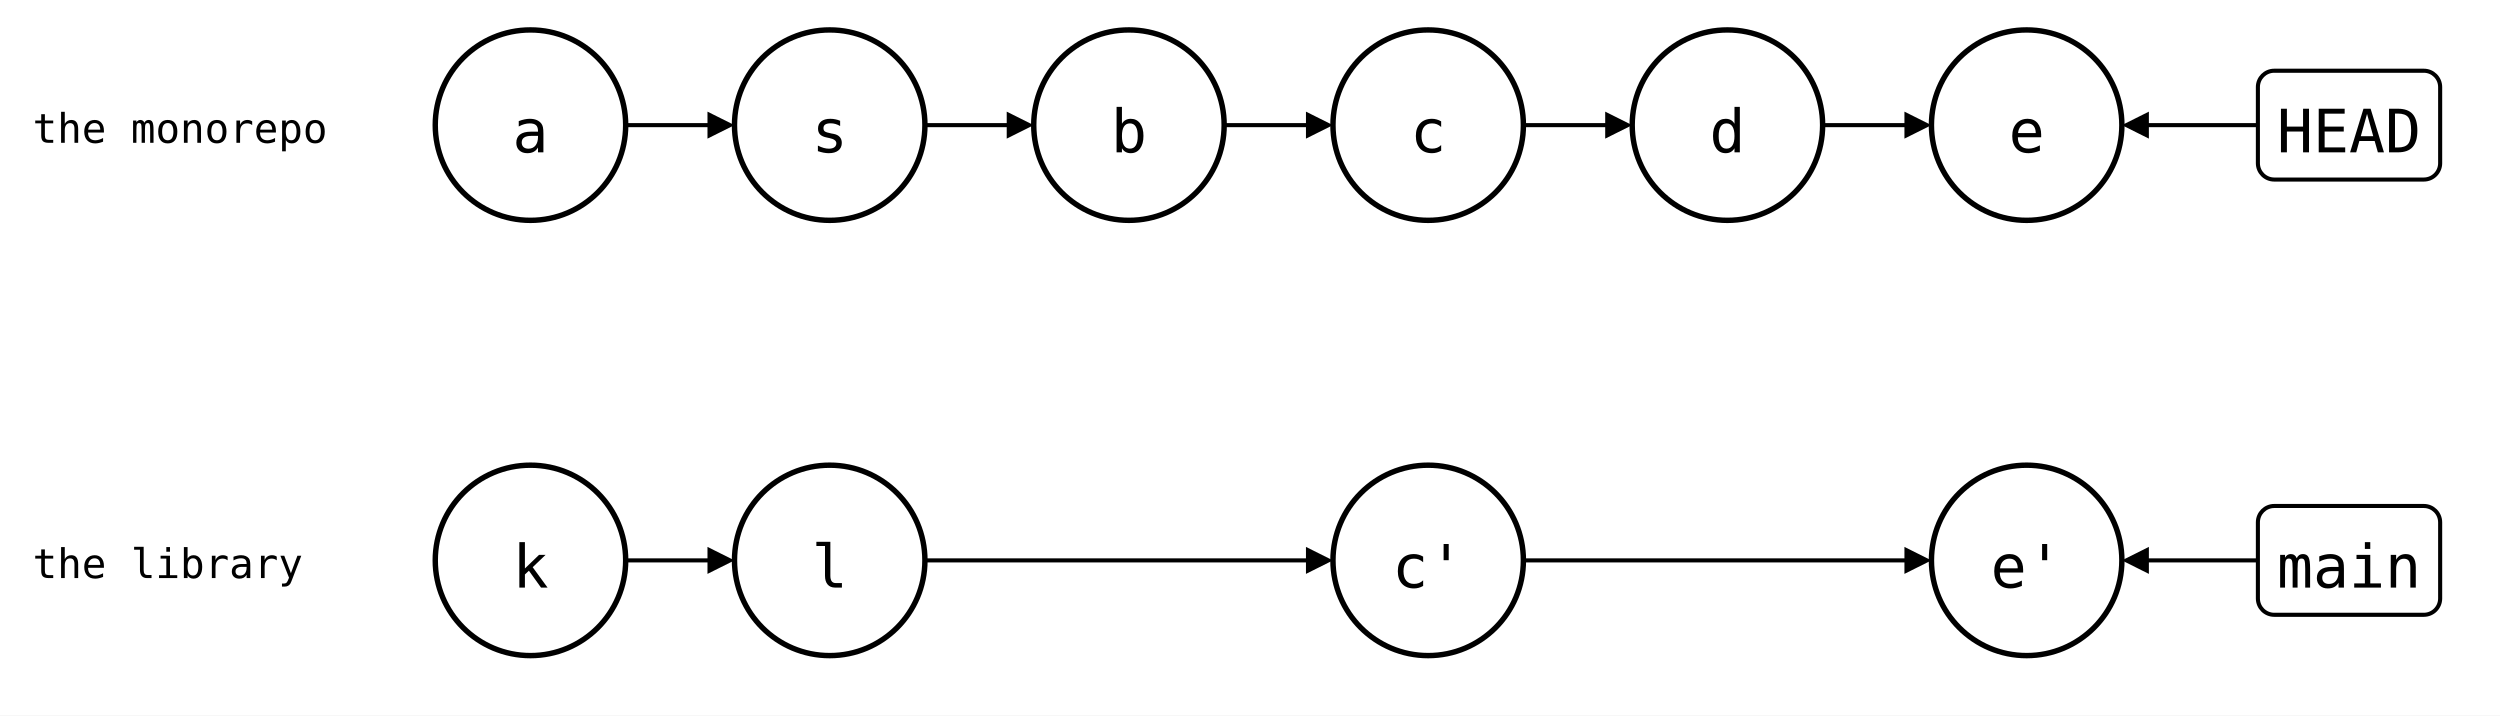
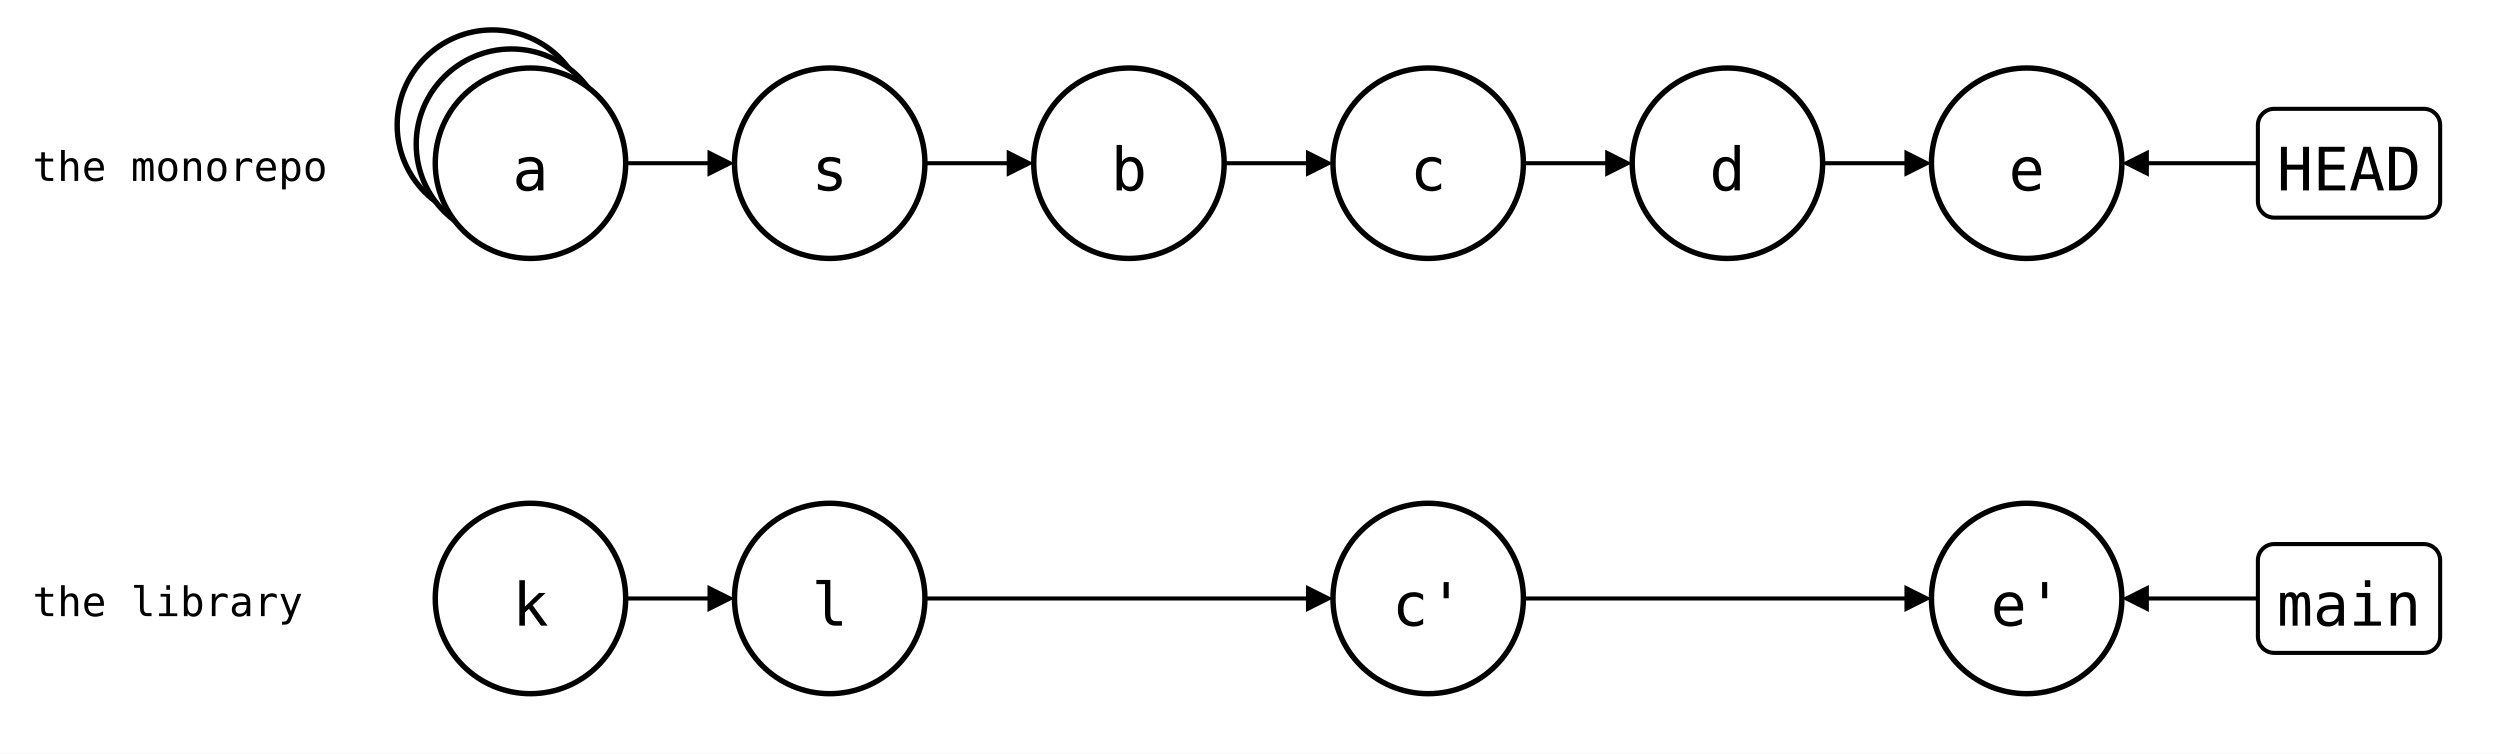
- <svg xmlns="http://www.w3.org/2000/svg" style="background: #ffffff; background-color: light-dark(#ffffff, #121212); color-scheme: light dark;" version="1.1" width="919px" height="263px" viewBox="0 0 919 263" id="ge-svg-bc1CUispBIpXqr-N1lUX" content="&lt;mxfile host=&quot;Electron&quot;&gt;&#10;  &lt;diagram name=&quot;git-subtree-splice&quot; id=&quot;git-subtree-splice&quot;&gt;&#10;    &lt;mxGraphModel grid=&quot;0&quot; gridSize=&quot;10&quot; guides=&quot;1&quot; tooltips=&quot;1&quot; connect=&quot;1&quot; arrows=&quot;1&quot; fold=&quot;0&quot; page=&quot;0&quot; pageScale=&quot;1&quot; pageWidth=&quot;850&quot; pageHeight=&quot;1100&quot; background=&quot;#ffffff&quot; math=&quot;0&quot; shadow=&quot;0&quot;&gt;&#10;      &lt;root&gt;&#10;        &lt;mxCell id=&quot;0&quot; /&gt;&#10;        &lt;mxCell id=&quot;1&quot; parent=&quot;0&quot; /&gt;&#10;        &lt;mxCell id=&quot;text0&quot; parent=&quot;1&quot; style=&quot;text;strokeColor=none;fillColor=none;align=left;verticalAlign=middle;fontSize=15;fontFamily=Roboto Mono,monospace;&quot; value=&quot;the monorepo&quot; vertex=&quot;1&quot;&gt;&#10;          &lt;mxGeometry height=&quot;30&quot; width=&quot;130&quot; y=&quot;90&quot; as=&quot;geometry&quot; /&gt;&#10;        &lt;/mxCell&gt;&#10;        &lt;mxCell id=&quot;text1&quot; parent=&quot;1&quot; style=&quot;text;strokeColor=none;fillColor=none;align=left;verticalAlign=middle;fontSize=15;fontFamily=Roboto Mono,monospace;&quot; value=&quot;the library&quot; vertex=&quot;1&quot;&gt;&#10;          &lt;mxGeometry height=&quot;30&quot; width=&quot;130&quot; y=&quot;250&quot; as=&quot;geometry&quot; /&gt;&#10;        &lt;/mxCell&gt;&#10;        &lt;mxCell id=&quot;a&quot; parent=&quot;1&quot; style=&quot;ellipse;aspect=fixed;strokeWidth=2;fontSize=22;fontFamily=Roboto Mono,monospace;&quot; value=&quot;a&quot; vertex=&quot;1&quot;&gt;&#10;          &lt;mxGeometry height=&quot;70&quot; width=&quot;70&quot; x=&quot;150&quot; y=&quot;70&quot; as=&quot;geometry&quot; /&gt;&#10;        &lt;/mxCell&gt;&#10;        &lt;mxCell id=&quot;s&quot; parent=&quot;1&quot; style=&quot;ellipse;aspect=fixed;strokeWidth=2;fontSize=22;fontFamily=Roboto Mono,monospace;&quot; value=&quot;s&quot; vertex=&quot;1&quot;&gt;&#10;          &lt;mxGeometry height=&quot;70&quot; width=&quot;70&quot; x=&quot;260&quot; y=&quot;70&quot; as=&quot;geometry&quot; /&gt;&#10;        &lt;/mxCell&gt;&#10;        &lt;mxCell id=&quot;b&quot; parent=&quot;1&quot; style=&quot;ellipse;aspect=fixed;strokeWidth=2;fontSize=22;fontFamily=Roboto Mono,monospace;&quot; value=&quot;b&quot; vertex=&quot;1&quot;&gt;&#10;          &lt;mxGeometry height=&quot;70&quot; width=&quot;70&quot; x=&quot;370&quot; y=&quot;70&quot; as=&quot;geometry&quot; /&gt;&#10;        &lt;/mxCell&gt;&#10;        &lt;mxCell id=&quot;c&quot; parent=&quot;1&quot; style=&quot;ellipse;aspect=fixed;strokeWidth=2;fontSize=22;fontFamily=Roboto Mono,monospace;&quot; value=&quot;c&quot; vertex=&quot;1&quot;&gt;&#10;          &lt;mxGeometry height=&quot;70&quot; width=&quot;70&quot; x=&quot;480&quot; y=&quot;70&quot; as=&quot;geometry&quot; /&gt;&#10;        &lt;/mxCell&gt;&#10;        &lt;mxCell id=&quot;d&quot; parent=&quot;1&quot; style=&quot;ellipse;aspect=fixed;strokeWidth=2;fontSize=22;fontFamily=Roboto Mono,monospace;&quot; value=&quot;d&quot; vertex=&quot;1&quot;&gt;&#10;          &lt;mxGeometry height=&quot;70&quot; width=&quot;70&quot; x=&quot;590&quot; y=&quot;70&quot; as=&quot;geometry&quot; /&gt;&#10;        &lt;/mxCell&gt;&#10;        &lt;mxCell id=&quot;e&quot; parent=&quot;1&quot; style=&quot;ellipse;aspect=fixed;strokeWidth=2;fontSize=22;fontFamily=Roboto Mono,monospace;&quot; value=&quot;e&quot; vertex=&quot;1&quot;&gt;&#10;          &lt;mxGeometry height=&quot;70&quot; width=&quot;70&quot; x=&quot;700&quot; y=&quot;70&quot; as=&quot;geometry&quot; /&gt;&#10;        &lt;/mxCell&gt;&#10;        &lt;mxCell id=&quot;k&quot; parent=&quot;1&quot; style=&quot;ellipse;aspect=fixed;strokeWidth=2;fontSize=22;fontFamily=Roboto Mono,monospace;&quot; value=&quot;k&quot; vertex=&quot;1&quot;&gt;&#10;          &lt;mxGeometry height=&quot;70&quot; width=&quot;70&quot; x=&quot;150&quot; y=&quot;230&quot; as=&quot;geometry&quot; /&gt;&#10;        &lt;/mxCell&gt;&#10;        &lt;mxCell id=&quot;l&quot; parent=&quot;1&quot; style=&quot;ellipse;aspect=fixed;strokeWidth=2;fontSize=22;fontFamily=Roboto Mono,monospace;&quot; value=&quot;l&quot; vertex=&quot;1&quot;&gt;&#10;          &lt;mxGeometry height=&quot;70&quot; width=&quot;70&quot; x=&quot;260&quot; y=&quot;230&quot; as=&quot;geometry&quot; /&gt;&#10;        &lt;/mxCell&gt;&#10;        &lt;mxCell id=&quot;c_&quot; parent=&quot;1&quot; style=&quot;ellipse;aspect=fixed;strokeWidth=2;fontSize=22;fontFamily=Roboto Mono,monospace;&quot; value=&quot;c&amp;#39;&quot; vertex=&quot;1&quot;&gt;&#10;          &lt;mxGeometry height=&quot;70&quot; width=&quot;70&quot; x=&quot;480&quot; y=&quot;230&quot; as=&quot;geometry&quot; /&gt;&#10;        &lt;/mxCell&gt;&#10;        &lt;mxCell id=&quot;e_&quot; parent=&quot;1&quot; style=&quot;ellipse;aspect=fixed;strokeWidth=2;fontSize=22;fontFamily=Roboto Mono,monospace;&quot; value=&quot;e&amp;#39;&quot; vertex=&quot;1&quot;&gt;&#10;          &lt;mxGeometry height=&quot;70&quot; width=&quot;70&quot; x=&quot;700&quot; y=&quot;230&quot; as=&quot;geometry&quot; /&gt;&#10;        &lt;/mxCell&gt;&#10;        &lt;mxCell id=&quot;box0&quot; parent=&quot;1&quot; style=&quot;rounded=1;strokeWidth=1.5;fontSize=22;fontFamily=Roboto Mono,monospace;&quot; value=&quot;HEAD&quot; vertex=&quot;1&quot;&gt;&#10;          &lt;mxGeometry height=&quot;40&quot; width=&quot;67&quot; x=&quot;820&quot; y=&quot;85&quot; as=&quot;geometry&quot; /&gt;&#10;        &lt;/mxCell&gt;&#10;        &lt;mxCell id=&quot;e0&quot; edge=&quot;1&quot; parent=&quot;1&quot; source=&quot;box0&quot; style=&quot;endArrow=block;endFill=1;html=1;strokeWidth=1.5;rounded=0;&quot; target=&quot;e&quot;&gt;&#10;          &lt;mxGeometry relative=&quot;1&quot; as=&quot;geometry&quot; /&gt;&#10;        &lt;/mxCell&gt;&#10;        &lt;mxCell id=&quot;box1&quot; parent=&quot;1&quot; style=&quot;rounded=1;strokeWidth=1.5;fontSize=22;fontFamily=Roboto Mono,monospace;&quot; value=&quot;main&quot; vertex=&quot;1&quot;&gt;&#10;          &lt;mxGeometry height=&quot;40&quot; width=&quot;67&quot; x=&quot;820&quot; y=&quot;245&quot; as=&quot;geometry&quot; /&gt;&#10;        &lt;/mxCell&gt;&#10;        &lt;mxCell id=&quot;e1&quot; edge=&quot;1&quot; parent=&quot;1&quot; source=&quot;box1&quot; style=&quot;endArrow=block;endFill=1;html=1;strokeWidth=1.5;rounded=0;&quot; target=&quot;e_&quot;&gt;&#10;          &lt;mxGeometry relative=&quot;1&quot; as=&quot;geometry&quot; /&gt;&#10;        &lt;/mxCell&gt;&#10;        &lt;mxCell id=&quot;e2&quot; edge=&quot;1&quot; parent=&quot;1&quot; source=&quot;a&quot; style=&quot;endArrow=block;endFill=1;html=1;strokeWidth=1.5;rounded=0;&quot; target=&quot;s&quot;&gt;&#10;          &lt;mxGeometry relative=&quot;1&quot; as=&quot;geometry&quot; /&gt;&#10;        &lt;/mxCell&gt;&#10;        &lt;mxCell id=&quot;e3&quot; edge=&quot;1&quot; parent=&quot;1&quot; source=&quot;s&quot; style=&quot;endArrow=block;endFill=1;html=1;strokeWidth=1.5;rounded=0;&quot; target=&quot;b&quot;&gt;&#10;          &lt;mxGeometry relative=&quot;1&quot; as=&quot;geometry&quot; /&gt;&#10;        &lt;/mxCell&gt;&#10;        &lt;mxCell id=&quot;e4&quot; edge=&quot;1&quot; parent=&quot;1&quot; source=&quot;b&quot; style=&quot;endArrow=block;endFill=1;html=1;strokeWidth=1.5;rounded=0;&quot; target=&quot;c&quot;&gt;&#10;          &lt;mxGeometry relative=&quot;1&quot; as=&quot;geometry&quot; /&gt;&#10;        &lt;/mxCell&gt;&#10;        &lt;mxCell id=&quot;e5&quot; edge=&quot;1&quot; parent=&quot;1&quot; source=&quot;c&quot; style=&quot;endArrow=block;endFill=1;html=1;strokeWidth=1.5;rounded=0;&quot; target=&quot;d&quot;&gt;&#10;          &lt;mxGeometry relative=&quot;1&quot; as=&quot;geometry&quot; /&gt;&#10;        &lt;/mxCell&gt;&#10;        &lt;mxCell id=&quot;e6&quot; edge=&quot;1&quot; parent=&quot;1&quot; source=&quot;d&quot; style=&quot;endArrow=block;endFill=1;html=1;strokeWidth=1.5;rounded=0;&quot; target=&quot;e&quot;&gt;&#10;          &lt;mxGeometry relative=&quot;1&quot; as=&quot;geometry&quot; /&gt;&#10;        &lt;/mxCell&gt;&#10;        &lt;mxCell id=&quot;e7&quot; edge=&quot;1&quot; parent=&quot;1&quot; source=&quot;k&quot; style=&quot;endArrow=block;endFill=1;html=1;strokeWidth=1.5;rounded=0;&quot; target=&quot;l&quot;&gt;&#10;          &lt;mxGeometry relative=&quot;1&quot; as=&quot;geometry&quot; /&gt;&#10;        &lt;/mxCell&gt;&#10;        &lt;mxCell id=&quot;e8&quot; edge=&quot;1&quot; parent=&quot;1&quot; source=&quot;l&quot; style=&quot;endArrow=block;endFill=1;html=1;strokeWidth=1.5;rounded=0;&quot; target=&quot;c_&quot;&gt;&#10;          &lt;mxGeometry relative=&quot;1&quot; as=&quot;geometry&quot; /&gt;&#10;        &lt;/mxCell&gt;&#10;        &lt;mxCell id=&quot;e9&quot; edge=&quot;1&quot; parent=&quot;1&quot; source=&quot;c_&quot; style=&quot;endArrow=block;endFill=1;html=1;strokeWidth=1.5;rounded=0;&quot; target=&quot;e_&quot;&gt;&#10;          &lt;mxGeometry relative=&quot;1&quot; as=&quot;geometry&quot; /&gt;&#10;        &lt;/mxCell&gt;&#10;      &lt;/root&gt;&#10;    &lt;/mxGraphModel&gt;&#10;  &lt;/diagram&gt;&#10;&lt;/mxfile&gt;&#10;">
-   <style type="text/css">@supports (color: light-dark(#000, #fff)) { #ge-svg-bc1CUispBIpXqr-N1lUX { --ge-adaptive-bg: light-dark(#ffffff, var(--ge-dark-color, #121212)); } }</style>
+ <svg xmlns="http://www.w3.org/2000/svg" style="background: #ffffff; background-color: light-dark(#ffffff, #121212); color-scheme: light dark;" version="1.1" width="919px" height="277px" viewBox="0 0 919 277" id="ge-svg-pBNEr6Bn9gylHmIs9ONc" content="&lt;mxfile host=&quot;Electron&quot;&gt;&#10;  &lt;diagram name=&quot;git-subtree-splice&quot; id=&quot;git-subtree-splice&quot;&gt;&#10;    &lt;mxGraphModel grid=&quot;0&quot; gridSize=&quot;10&quot; guides=&quot;1&quot; tooltips=&quot;1&quot; connect=&quot;1&quot; arrows=&quot;1&quot; fold=&quot;0&quot; page=&quot;0&quot; pageScale=&quot;1&quot; pageWidth=&quot;850&quot; pageHeight=&quot;1100&quot; background=&quot;#ffffff&quot; math=&quot;0&quot; shadow=&quot;0&quot;&gt;&#10;      &lt;root&gt;&#10;        &lt;mxCell id=&quot;0&quot; /&gt;&#10;        &lt;mxCell id=&quot;1&quot; parent=&quot;0&quot; /&gt;&#10;        &lt;mxCell id=&quot;text0&quot; parent=&quot;1&quot; style=&quot;text;strokeColor=none;fillColor=none;align=left;verticalAlign=middle;fontSize=15;fontFamily=Roboto Mono,monospace;&quot; value=&quot;the monorepo&quot; vertex=&quot;1&quot;&gt;&#10;          &lt;mxGeometry height=&quot;30&quot; width=&quot;130&quot; y=&quot;90&quot; as=&quot;geometry&quot; /&gt;&#10;        &lt;/mxCell&gt;&#10;        &lt;mxCell id=&quot;text1&quot; parent=&quot;1&quot; style=&quot;text;strokeColor=none;fillColor=none;align=left;verticalAlign=middle;fontSize=15;fontFamily=Roboto Mono,monospace;&quot; value=&quot;the library&quot; vertex=&quot;1&quot;&gt;&#10;          &lt;mxGeometry height=&quot;30&quot; width=&quot;130&quot; y=&quot;250&quot; as=&quot;geometry&quot; /&gt;&#10;        &lt;/mxCell&gt;&#10;        &lt;mxCell id=&quot;a-stack-2&quot; parent=&quot;1&quot; style=&quot;shape=ellipse;aspect=fixed;strokeWidth=2;fontSize=22;fontFamily=Roboto Mono,monospace;&quot; value=&quot;&quot; vertex=&quot;1&quot;&gt;&#10;          &lt;mxGeometry height=&quot;70&quot; width=&quot;70&quot; x=&quot;136&quot; y=&quot;56&quot; as=&quot;geometry&quot; /&gt;&#10;        &lt;/mxCell&gt;&#10;        &lt;mxCell id=&quot;a-stack-1&quot; parent=&quot;1&quot; style=&quot;shape=ellipse;aspect=fixed;strokeWidth=2;fontSize=22;fontFamily=Roboto Mono,monospace;&quot; value=&quot;&quot; vertex=&quot;1&quot;&gt;&#10;          &lt;mxGeometry height=&quot;70&quot; width=&quot;70&quot; x=&quot;143&quot; y=&quot;63&quot; as=&quot;geometry&quot; /&gt;&#10;        &lt;/mxCell&gt;&#10;        &lt;mxCell id=&quot;a&quot; parent=&quot;1&quot; style=&quot;ellipse;aspect=fixed;strokeWidth=2;fontSize=22;fontFamily=Roboto Mono,monospace;&quot; value=&quot;a&quot; vertex=&quot;1&quot;&gt;&#10;          &lt;mxGeometry height=&quot;70&quot; width=&quot;70&quot; x=&quot;150&quot; y=&quot;70&quot; as=&quot;geometry&quot; /&gt;&#10;        &lt;/mxCell&gt;&#10;        &lt;mxCell id=&quot;s&quot; parent=&quot;1&quot; style=&quot;ellipse;aspect=fixed;strokeWidth=2;fontSize=22;fontFamily=Roboto Mono,monospace;&quot; value=&quot;s&quot; vertex=&quot;1&quot;&gt;&#10;          &lt;mxGeometry height=&quot;70&quot; width=&quot;70&quot; x=&quot;260&quot; y=&quot;70&quot; as=&quot;geometry&quot; /&gt;&#10;        &lt;/mxCell&gt;&#10;        &lt;mxCell id=&quot;b&quot; parent=&quot;1&quot; style=&quot;ellipse;aspect=fixed;strokeWidth=2;fontSize=22;fontFamily=Roboto Mono,monospace;&quot; value=&quot;b&quot; vertex=&quot;1&quot;&gt;&#10;          &lt;mxGeometry height=&quot;70&quot; width=&quot;70&quot; x=&quot;370&quot; y=&quot;70&quot; as=&quot;geometry&quot; /&gt;&#10;        &lt;/mxCell&gt;&#10;        &lt;mxCell id=&quot;c&quot; parent=&quot;1&quot; style=&quot;ellipse;aspect=fixed;strokeWidth=2;fontSize=22;fontFamily=Roboto Mono,monospace;&quot; value=&quot;c&quot; vertex=&quot;1&quot;&gt;&#10;          &lt;mxGeometry height=&quot;70&quot; width=&quot;70&quot; x=&quot;480&quot; y=&quot;70&quot; as=&quot;geometry&quot; /&gt;&#10;        &lt;/mxCell&gt;&#10;        &lt;mxCell id=&quot;d&quot; parent=&quot;1&quot; style=&quot;ellipse;aspect=fixed;strokeWidth=2;fontSize=22;fontFamily=Roboto Mono,monospace;&quot; value=&quot;d&quot; vertex=&quot;1&quot;&gt;&#10;          &lt;mxGeometry height=&quot;70&quot; width=&quot;70&quot; x=&quot;590&quot; y=&quot;70&quot; as=&quot;geometry&quot; /&gt;&#10;        &lt;/mxCell&gt;&#10;        &lt;mxCell id=&quot;e&quot; parent=&quot;1&quot; style=&quot;ellipse;aspect=fixed;strokeWidth=2;fontSize=22;fontFamily=Roboto Mono,monospace;&quot; value=&quot;e&quot; vertex=&quot;1&quot;&gt;&#10;          &lt;mxGeometry height=&quot;70&quot; width=&quot;70&quot; x=&quot;700&quot; y=&quot;70&quot; as=&quot;geometry&quot; /&gt;&#10;        &lt;/mxCell&gt;&#10;        &lt;mxCell id=&quot;k&quot; parent=&quot;1&quot; style=&quot;ellipse;aspect=fixed;strokeWidth=2;fontSize=22;fontFamily=Roboto Mono,monospace;&quot; value=&quot;k&quot; vertex=&quot;1&quot;&gt;&#10;          &lt;mxGeometry height=&quot;70&quot; width=&quot;70&quot; x=&quot;150&quot; y=&quot;230&quot; as=&quot;geometry&quot; /&gt;&#10;        &lt;/mxCell&gt;&#10;        &lt;mxCell id=&quot;l&quot; parent=&quot;1&quot; style=&quot;ellipse;aspect=fixed;strokeWidth=2;fontSize=22;fontFamily=Roboto Mono,monospace;&quot; value=&quot;l&quot; vertex=&quot;1&quot;&gt;&#10;          &lt;mxGeometry height=&quot;70&quot; width=&quot;70&quot; x=&quot;260&quot; y=&quot;230&quot; as=&quot;geometry&quot; /&gt;&#10;        &lt;/mxCell&gt;&#10;        &lt;mxCell id=&quot;c_&quot; parent=&quot;1&quot; style=&quot;ellipse;aspect=fixed;strokeWidth=2;fontSize=22;fontFamily=Roboto Mono,monospace;&quot; value=&quot;c&amp;#39;&quot; vertex=&quot;1&quot;&gt;&#10;          &lt;mxGeometry height=&quot;70&quot; width=&quot;70&quot; x=&quot;480&quot; y=&quot;230&quot; as=&quot;geometry&quot; /&gt;&#10;        &lt;/mxCell&gt;&#10;        &lt;mxCell id=&quot;e_&quot; parent=&quot;1&quot; style=&quot;ellipse;aspect=fixed;strokeWidth=2;fontSize=22;fontFamily=Roboto Mono,monospace;&quot; value=&quot;e&amp;#39;&quot; vertex=&quot;1&quot;&gt;&#10;          &lt;mxGeometry height=&quot;70&quot; width=&quot;70&quot; x=&quot;700&quot; y=&quot;230&quot; as=&quot;geometry&quot; /&gt;&#10;        &lt;/mxCell&gt;&#10;        &lt;mxCell id=&quot;box0&quot; parent=&quot;1&quot; style=&quot;rounded=1;strokeWidth=1.5;fontSize=22;fontFamily=Roboto Mono,monospace;&quot; value=&quot;HEAD&quot; vertex=&quot;1&quot;&gt;&#10;          &lt;mxGeometry height=&quot;40&quot; width=&quot;67&quot; x=&quot;820&quot; y=&quot;85&quot; as=&quot;geometry&quot; /&gt;&#10;        &lt;/mxCell&gt;&#10;        &lt;mxCell id=&quot;e0&quot; edge=&quot;1&quot; parent=&quot;1&quot; source=&quot;box0&quot; style=&quot;endArrow=block;endFill=1;html=1;strokeWidth=1.5;rounded=0;&quot; target=&quot;e&quot;&gt;&#10;          &lt;mxGeometry relative=&quot;1&quot; as=&quot;geometry&quot; /&gt;&#10;        &lt;/mxCell&gt;&#10;        &lt;mxCell id=&quot;box1&quot; parent=&quot;1&quot; style=&quot;rounded=1;strokeWidth=1.5;fontSize=22;fontFamily=Roboto Mono,monospace;&quot; value=&quot;main&quot; vertex=&quot;1&quot;&gt;&#10;          &lt;mxGeometry height=&quot;40&quot; width=&quot;67&quot; x=&quot;820&quot; y=&quot;245&quot; as=&quot;geometry&quot; /&gt;&#10;        &lt;/mxCell&gt;&#10;        &lt;mxCell id=&quot;e1&quot; edge=&quot;1&quot; parent=&quot;1&quot; source=&quot;box1&quot; style=&quot;endArrow=block;endFill=1;html=1;strokeWidth=1.5;rounded=0;&quot; target=&quot;e_&quot;&gt;&#10;          &lt;mxGeometry relative=&quot;1&quot; as=&quot;geometry&quot; /&gt;&#10;        &lt;/mxCell&gt;&#10;        &lt;mxCell id=&quot;e2&quot; edge=&quot;1&quot; parent=&quot;1&quot; source=&quot;a&quot; style=&quot;endArrow=block;endFill=1;html=1;strokeWidth=1.5;rounded=0;&quot; target=&quot;s&quot;&gt;&#10;          &lt;mxGeometry relative=&quot;1&quot; as=&quot;geometry&quot; /&gt;&#10;        &lt;/mxCell&gt;&#10;        &lt;mxCell id=&quot;e3&quot; edge=&quot;1&quot; parent=&quot;1&quot; source=&quot;s&quot; style=&quot;endArrow=block;endFill=1;html=1;strokeWidth=1.5;rounded=0;&quot; target=&quot;b&quot;&gt;&#10;          &lt;mxGeometry relative=&quot;1&quot; as=&quot;geometry&quot; /&gt;&#10;        &lt;/mxCell&gt;&#10;        &lt;mxCell id=&quot;e4&quot; edge=&quot;1&quot; parent=&quot;1&quot; source=&quot;b&quot; style=&quot;endArrow=block;endFill=1;html=1;strokeWidth=1.5;rounded=0;&quot; target=&quot;c&quot;&gt;&#10;          &lt;mxGeometry relative=&quot;1&quot; as=&quot;geometry&quot; /&gt;&#10;        &lt;/mxCell&gt;&#10;        &lt;mxCell id=&quot;e5&quot; edge=&quot;1&quot; parent=&quot;1&quot; source=&quot;c&quot; style=&quot;endArrow=block;endFill=1;html=1;strokeWidth=1.5;rounded=0;&quot; target=&quot;d&quot;&gt;&#10;          &lt;mxGeometry relative=&quot;1&quot; as=&quot;geometry&quot; /&gt;&#10;        &lt;/mxCell&gt;&#10;        &lt;mxCell id=&quot;e6&quot; edge=&quot;1&quot; parent=&quot;1&quot; source=&quot;d&quot; style=&quot;endArrow=block;endFill=1;html=1;strokeWidth=1.5;rounded=0;&quot; target=&quot;e&quot;&gt;&#10;          &lt;mxGeometry relative=&quot;1&quot; as=&quot;geometry&quot; /&gt;&#10;        &lt;/mxCell&gt;&#10;        &lt;mxCell id=&quot;e7&quot; edge=&quot;1&quot; parent=&quot;1&quot; source=&quot;k&quot; style=&quot;endArrow=block;endFill=1;html=1;strokeWidth=1.5;rounded=0;&quot; target=&quot;l&quot;&gt;&#10;          &lt;mxGeometry relative=&quot;1&quot; as=&quot;geometry&quot; /&gt;&#10;        &lt;/mxCell&gt;&#10;        &lt;mxCell id=&quot;e8&quot; edge=&quot;1&quot; parent=&quot;1&quot; source=&quot;l&quot; style=&quot;endArrow=block;endFill=1;html=1;strokeWidth=1.5;rounded=0;&quot; target=&quot;c_&quot;&gt;&#10;          &lt;mxGeometry relative=&quot;1&quot; as=&quot;geometry&quot; /&gt;&#10;        &lt;/mxCell&gt;&#10;        &lt;mxCell id=&quot;e9&quot; edge=&quot;1&quot; parent=&quot;1&quot; source=&quot;c_&quot; style=&quot;endArrow=block;endFill=1;html=1;strokeWidth=1.5;rounded=0;&quot; target=&quot;e_&quot;&gt;&#10;          &lt;mxGeometry relative=&quot;1&quot; as=&quot;geometry&quot; /&gt;&#10;        &lt;/mxCell&gt;&#10;      &lt;/root&gt;&#10;    &lt;/mxGraphModel&gt;&#10;  &lt;/diagram&gt;&#10;&lt;/mxfile&gt;&#10;">
+   <style type="text/css">@supports (color: light-dark(#000, #fff)) { #ge-svg-pBNEr6Bn9gylHmIs9ONc { --ge-adaptive-bg: light-dark(#ffffff, var(--ge-dark-color, #121212)); } }</style>
  <defs />
  <rect fill="#ffffff" width="100%" height="100%" x="0" y="0" style="fill: light-dark(rgb(255, 255, 255), rgb(18, 18, 18));" />
  <g>
    <g data-cell-id="0">
      <g data-cell-id="1">
        <g data-cell-id="text0">
          <g>
-             <rect x="10" y="31" width="130" height="30" fill="none" stroke="none" pointer-events="all" />
+             <rect x="10" y="45" width="130" height="30" fill="none" stroke="none" pointer-events="all" />
          </g>
          <g>
            <g fill="#000000" font-family="'Roboto Mono', monospace" text-anchor="start" font-size="15px" style="fill: light-dark(rgb(0, 0, 0), rgb(255, 255, 255));">
-               <text x="12" y="52.5">the monorepo</text>
+               <text x="12" y="66.5">the monorepo</text>
            </g>
          </g>
        </g>
        <g data-cell-id="text1">
          <g>
-             <rect x="10" y="191" width="130" height="30" fill="none" stroke="none" pointer-events="all" />
+             <rect x="10" y="205" width="130" height="30" fill="none" stroke="none" pointer-events="all" />
          </g>
          <g>
            <g fill="#000000" font-family="'Roboto Mono', monospace" text-anchor="start" font-size="15px" style="fill: light-dark(rgb(0, 0, 0), rgb(255, 255, 255));">
-               <text x="12" y="212.5">the library</text>
-             </g>
+               <text x="12" y="226.5">the library</text>
+             </g>
+           </g>
+         </g>
+         <g data-cell-id="a-stack-2">
+           <g>
+             <ellipse cx="181" cy="46" rx="35" ry="35" fill="#ffffff" stroke="#000000" stroke-width="2" pointer-events="all" style="fill: var(--ge-adaptive-bg, #ffffff); stroke: light-dark(rgb(0, 0, 0), rgb(255, 255, 255));" />
+           </g>
+         </g>
+         <g data-cell-id="a-stack-1">
+           <g>
+             <ellipse cx="188" cy="53" rx="35" ry="35" fill="#ffffff" stroke="#000000" stroke-width="2" pointer-events="all" style="fill: var(--ge-adaptive-bg, #ffffff); stroke: light-dark(rgb(0, 0, 0), rgb(255, 255, 255));" />
          </g>
        </g>
        <g data-cell-id="a">
          <g>
-             <ellipse cx="195" cy="46" rx="35" ry="35" fill="#ffffff" stroke="#000000" stroke-width="2" pointer-events="all" style="fill: var(--ge-adaptive-bg, #ffffff); stroke: light-dark(rgb(0, 0, 0), rgb(255, 255, 255));" />
-           </g>
-           <g>
-             <g fill="#000000" font-family="'Roboto Mono', monospace" text-anchor="middle" font-size="22px" style="fill: light-dark(rgb(0, 0, 0), rgb(255, 255, 255));">
-               <text x="195" y="56">a</text>
+             <ellipse cx="195" cy="60" rx="35" ry="35" fill="#ffffff" stroke="#000000" stroke-width="2" pointer-events="all" style="fill: var(--ge-adaptive-bg, #ffffff); stroke: light-dark(rgb(0, 0, 0), rgb(255, 255, 255));" />
+           </g>
+           <g>
+             <g fill="#000000" font-family="'Roboto Mono', monospace" text-anchor="middle" font-size="22px" style="fill: light-dark(rgb(0, 0, 0), rgb(255, 255, 255));">
+               <text x="195" y="70">a</text>
            </g>
          </g>
        </g>
        <g data-cell-id="s">
          <g>
-             <ellipse cx="305" cy="46" rx="35" ry="35" fill="#ffffff" stroke="#000000" stroke-width="2" pointer-events="all" style="fill: var(--ge-adaptive-bg, #ffffff); stroke: light-dark(rgb(0, 0, 0), rgb(255, 255, 255));" />
-           </g>
-           <g>
-             <g fill="#000000" font-family="'Roboto Mono', monospace" text-anchor="middle" font-size="22px" style="fill: light-dark(rgb(0, 0, 0), rgb(255, 255, 255));">
-               <text x="305" y="56">s</text>
+             <ellipse cx="305" cy="60" rx="35" ry="35" fill="#ffffff" stroke="#000000" stroke-width="2" pointer-events="all" style="fill: var(--ge-adaptive-bg, #ffffff); stroke: light-dark(rgb(0, 0, 0), rgb(255, 255, 255));" />
+           </g>
+           <g>
+             <g fill="#000000" font-family="'Roboto Mono', monospace" text-anchor="middle" font-size="22px" style="fill: light-dark(rgb(0, 0, 0), rgb(255, 255, 255));">
+               <text x="305" y="70">s</text>
            </g>
          </g>
        </g>
        <g data-cell-id="b">
          <g>
-             <ellipse cx="415" cy="46" rx="35" ry="35" fill="#ffffff" stroke="#000000" stroke-width="2" pointer-events="all" style="fill: var(--ge-adaptive-bg, #ffffff); stroke: light-dark(rgb(0, 0, 0), rgb(255, 255, 255));" />
-           </g>
-           <g>
-             <g fill="#000000" font-family="'Roboto Mono', monospace" text-anchor="middle" font-size="22px" style="fill: light-dark(rgb(0, 0, 0), rgb(255, 255, 255));">
-               <text x="415" y="56">b</text>
+             <ellipse cx="415" cy="60" rx="35" ry="35" fill="#ffffff" stroke="#000000" stroke-width="2" pointer-events="all" style="fill: var(--ge-adaptive-bg, #ffffff); stroke: light-dark(rgb(0, 0, 0), rgb(255, 255, 255));" />
+           </g>
+           <g>
+             <g fill="#000000" font-family="'Roboto Mono', monospace" text-anchor="middle" font-size="22px" style="fill: light-dark(rgb(0, 0, 0), rgb(255, 255, 255));">
+               <text x="415" y="70">b</text>
            </g>
          </g>
        </g>
        <g data-cell-id="c">
          <g>
-             <ellipse cx="525" cy="46" rx="35" ry="35" fill="#ffffff" stroke="#000000" stroke-width="2" pointer-events="all" style="fill: var(--ge-adaptive-bg, #ffffff); stroke: light-dark(rgb(0, 0, 0), rgb(255, 255, 255));" />
-           </g>
-           <g>
-             <g fill="#000000" font-family="'Roboto Mono', monospace" text-anchor="middle" font-size="22px" style="fill: light-dark(rgb(0, 0, 0), rgb(255, 255, 255));">
-               <text x="525" y="56">c</text>
+             <ellipse cx="525" cy="60" rx="35" ry="35" fill="#ffffff" stroke="#000000" stroke-width="2" pointer-events="all" style="fill: var(--ge-adaptive-bg, #ffffff); stroke: light-dark(rgb(0, 0, 0), rgb(255, 255, 255));" />
+           </g>
+           <g>
+             <g fill="#000000" font-family="'Roboto Mono', monospace" text-anchor="middle" font-size="22px" style="fill: light-dark(rgb(0, 0, 0), rgb(255, 255, 255));">
+               <text x="525" y="70">c</text>
            </g>
          </g>
        </g>
        <g data-cell-id="d">
          <g>
-             <ellipse cx="635" cy="46" rx="35" ry="35" fill="#ffffff" stroke="#000000" stroke-width="2" pointer-events="all" style="fill: var(--ge-adaptive-bg, #ffffff); stroke: light-dark(rgb(0, 0, 0), rgb(255, 255, 255));" />
-           </g>
-           <g>
-             <g fill="#000000" font-family="'Roboto Mono', monospace" text-anchor="middle" font-size="22px" style="fill: light-dark(rgb(0, 0, 0), rgb(255, 255, 255));">
-               <text x="635" y="56">d</text>
+             <ellipse cx="635" cy="60" rx="35" ry="35" fill="#ffffff" stroke="#000000" stroke-width="2" pointer-events="all" style="fill: var(--ge-adaptive-bg, #ffffff); stroke: light-dark(rgb(0, 0, 0), rgb(255, 255, 255));" />
+           </g>
+           <g>
+             <g fill="#000000" font-family="'Roboto Mono', monospace" text-anchor="middle" font-size="22px" style="fill: light-dark(rgb(0, 0, 0), rgb(255, 255, 255));">
+               <text x="635" y="70">d</text>
            </g>
          </g>
        </g>
        <g data-cell-id="e">
          <g>
-             <ellipse cx="745" cy="46" rx="35" ry="35" fill="#ffffff" stroke="#000000" stroke-width="2" pointer-events="all" style="fill: var(--ge-adaptive-bg, #ffffff); stroke: light-dark(rgb(0, 0, 0), rgb(255, 255, 255));" />
-           </g>
-           <g>
-             <g fill="#000000" font-family="'Roboto Mono', monospace" text-anchor="middle" font-size="22px" style="fill: light-dark(rgb(0, 0, 0), rgb(255, 255, 255));">
-               <text x="745" y="56">e</text>
+             <ellipse cx="745" cy="60" rx="35" ry="35" fill="#ffffff" stroke="#000000" stroke-width="2" pointer-events="all" style="fill: var(--ge-adaptive-bg, #ffffff); stroke: light-dark(rgb(0, 0, 0), rgb(255, 255, 255));" />
+           </g>
+           <g>
+             <g fill="#000000" font-family="'Roboto Mono', monospace" text-anchor="middle" font-size="22px" style="fill: light-dark(rgb(0, 0, 0), rgb(255, 255, 255));">
+               <text x="745" y="70">e</text>
            </g>
          </g>
        </g>
        <g data-cell-id="k">
          <g>
-             <ellipse cx="195" cy="206" rx="35" ry="35" fill="#ffffff" stroke="#000000" stroke-width="2" pointer-events="all" style="fill: var(--ge-adaptive-bg, #ffffff); stroke: light-dark(rgb(0, 0, 0), rgb(255, 255, 255));" />
-           </g>
-           <g>
-             <g fill="#000000" font-family="'Roboto Mono', monospace" text-anchor="middle" font-size="22px" style="fill: light-dark(rgb(0, 0, 0), rgb(255, 255, 255));">
-               <text x="195" y="216">k</text>
+             <ellipse cx="195" cy="220" rx="35" ry="35" fill="#ffffff" stroke="#000000" stroke-width="2" pointer-events="all" style="fill: var(--ge-adaptive-bg, #ffffff); stroke: light-dark(rgb(0, 0, 0), rgb(255, 255, 255));" />
+           </g>
+           <g>
+             <g fill="#000000" font-family="'Roboto Mono', monospace" text-anchor="middle" font-size="22px" style="fill: light-dark(rgb(0, 0, 0), rgb(255, 255, 255));">
+               <text x="195" y="230">k</text>
            </g>
          </g>
        </g>
        <g data-cell-id="l">
          <g>
-             <ellipse cx="305" cy="206" rx="35" ry="35" fill="#ffffff" stroke="#000000" stroke-width="2" pointer-events="all" style="fill: var(--ge-adaptive-bg, #ffffff); stroke: light-dark(rgb(0, 0, 0), rgb(255, 255, 255));" />
-           </g>
-           <g>
-             <g fill="#000000" font-family="'Roboto Mono', monospace" text-anchor="middle" font-size="22px" style="fill: light-dark(rgb(0, 0, 0), rgb(255, 255, 255));">
-               <text x="305" y="216">l</text>
+             <ellipse cx="305" cy="220" rx="35" ry="35" fill="#ffffff" stroke="#000000" stroke-width="2" pointer-events="all" style="fill: var(--ge-adaptive-bg, #ffffff); stroke: light-dark(rgb(0, 0, 0), rgb(255, 255, 255));" />
+           </g>
+           <g>
+             <g fill="#000000" font-family="'Roboto Mono', monospace" text-anchor="middle" font-size="22px" style="fill: light-dark(rgb(0, 0, 0), rgb(255, 255, 255));">
+               <text x="305" y="230">l</text>
            </g>
          </g>
        </g>
        <g data-cell-id="c_">
          <g>
-             <ellipse cx="525" cy="206" rx="35" ry="35" fill="#ffffff" stroke="#000000" stroke-width="2" pointer-events="all" style="fill: var(--ge-adaptive-bg, #ffffff); stroke: light-dark(rgb(0, 0, 0), rgb(255, 255, 255));" />
-           </g>
-           <g>
-             <g fill="#000000" font-family="'Roboto Mono', monospace" text-anchor="middle" font-size="22px" style="fill: light-dark(rgb(0, 0, 0), rgb(255, 255, 255));">
-               <text x="525" y="216">c'</text>
+             <ellipse cx="525" cy="220" rx="35" ry="35" fill="#ffffff" stroke="#000000" stroke-width="2" pointer-events="all" style="fill: var(--ge-adaptive-bg, #ffffff); stroke: light-dark(rgb(0, 0, 0), rgb(255, 255, 255));" />
+           </g>
+           <g>
+             <g fill="#000000" font-family="'Roboto Mono', monospace" text-anchor="middle" font-size="22px" style="fill: light-dark(rgb(0, 0, 0), rgb(255, 255, 255));">
+               <text x="525" y="230">c'</text>
            </g>
          </g>
        </g>
        <g data-cell-id="e_">
          <g>
-             <ellipse cx="745" cy="206" rx="35" ry="35" fill="#ffffff" stroke="#000000" stroke-width="2" pointer-events="all" style="fill: var(--ge-adaptive-bg, #ffffff); stroke: light-dark(rgb(0, 0, 0), rgb(255, 255, 255));" />
-           </g>
-           <g>
-             <g fill="#000000" font-family="'Roboto Mono', monospace" text-anchor="middle" font-size="22px" style="fill: light-dark(rgb(0, 0, 0), rgb(255, 255, 255));">
-               <text x="745" y="216">e'</text>
+             <ellipse cx="745" cy="220" rx="35" ry="35" fill="#ffffff" stroke="#000000" stroke-width="2" pointer-events="all" style="fill: var(--ge-adaptive-bg, #ffffff); stroke: light-dark(rgb(0, 0, 0), rgb(255, 255, 255));" />
+           </g>
+           <g>
+             <g fill="#000000" font-family="'Roboto Mono', monospace" text-anchor="middle" font-size="22px" style="fill: light-dark(rgb(0, 0, 0), rgb(255, 255, 255));">
+               <text x="745" y="230">e'</text>
            </g>
          </g>
        </g>
        <g data-cell-id="box0">
          <g>
-             <rect x="830" y="26" width="67" height="40" rx="6" ry="6" fill="#ffffff" stroke="#000000" stroke-width="1.5" pointer-events="all" style="fill: var(--ge-adaptive-bg, #ffffff); stroke: light-dark(rgb(0, 0, 0), rgb(255, 255, 255));" />
-           </g>
-           <g>
-             <g fill="#000000" font-family="'Roboto Mono', monospace" text-anchor="middle" font-size="22px" style="fill: light-dark(rgb(0, 0, 0), rgb(255, 255, 255));">
-               <text x="863.5" y="56">HEAD</text>
+             <rect x="830" y="40" width="67" height="40" rx="6" ry="6" fill="#ffffff" stroke="#000000" stroke-width="1.5" pointer-events="all" style="fill: var(--ge-adaptive-bg, #ffffff); stroke: light-dark(rgb(0, 0, 0), rgb(255, 255, 255));" />
+           </g>
+           <g>
+             <g fill="#000000" font-family="'Roboto Mono', monospace" text-anchor="middle" font-size="22px" style="fill: light-dark(rgb(0, 0, 0), rgb(255, 255, 255));">
+               <text x="863.5" y="70">HEAD</text>
            </g>
          </g>
        </g>
        <g data-cell-id="e0">
          <g>
-             <path d="M 830 46 L 789.18 46" fill="none" stroke="#000000" stroke-width="1.5" stroke-miterlimit="10" pointer-events="stroke" style="stroke: light-dark(rgb(0, 0, 0), rgb(255, 255, 255));" />
-             <path d="M 781.68 46 L 789.18 42.25 L 789.18 49.75 Z" fill="#000000" stroke="#000000" stroke-width="1.5" stroke-miterlimit="10" pointer-events="all" style="fill: light-dark(rgb(0, 0, 0), rgb(255, 255, 255)); stroke: light-dark(rgb(0, 0, 0), rgb(255, 255, 255));" />
+             <path d="M 830 60 L 789.18 60" fill="none" stroke="#000000" stroke-width="1.5" stroke-miterlimit="10" pointer-events="stroke" style="stroke: light-dark(rgb(0, 0, 0), rgb(255, 255, 255));" />
+             <path d="M 781.68 60 L 789.18 56.25 L 789.18 63.75 Z" fill="#000000" stroke="#000000" stroke-width="1.5" stroke-miterlimit="10" pointer-events="all" style="fill: light-dark(rgb(0, 0, 0), rgb(255, 255, 255)); stroke: light-dark(rgb(0, 0, 0), rgb(255, 255, 255));" />
          </g>
        </g>
        <g data-cell-id="box1">
          <g>
-             <rect x="830" y="186" width="67" height="40" rx="6" ry="6" fill="#ffffff" stroke="#000000" stroke-width="1.5" pointer-events="all" style="fill: var(--ge-adaptive-bg, #ffffff); stroke: light-dark(rgb(0, 0, 0), rgb(255, 255, 255));" />
-           </g>
-           <g>
-             <g fill="#000000" font-family="'Roboto Mono', monospace" text-anchor="middle" font-size="22px" style="fill: light-dark(rgb(0, 0, 0), rgb(255, 255, 255));">
-               <text x="863.5" y="216">main</text>
+             <rect x="830" y="200" width="67" height="40" rx="6" ry="6" fill="#ffffff" stroke="#000000" stroke-width="1.5" pointer-events="all" style="fill: var(--ge-adaptive-bg, #ffffff); stroke: light-dark(rgb(0, 0, 0), rgb(255, 255, 255));" />
+           </g>
+           <g>
+             <g fill="#000000" font-family="'Roboto Mono', monospace" text-anchor="middle" font-size="22px" style="fill: light-dark(rgb(0, 0, 0), rgb(255, 255, 255));">
+               <text x="863.5" y="230">main</text>
            </g>
          </g>
        </g>
        <g data-cell-id="e1">
          <g>
-             <path d="M 830 206 L 789.18 206" fill="none" stroke="#000000" stroke-width="1.5" stroke-miterlimit="10" pointer-events="stroke" style="stroke: light-dark(rgb(0, 0, 0), rgb(255, 255, 255));" />
-             <path d="M 781.68 206 L 789.18 202.25 L 789.18 209.75 Z" fill="#000000" stroke="#000000" stroke-width="1.5" stroke-miterlimit="10" pointer-events="all" style="fill: light-dark(rgb(0, 0, 0), rgb(255, 255, 255)); stroke: light-dark(rgb(0, 0, 0), rgb(255, 255, 255));" />
+             <path d="M 830 220 L 789.18 220" fill="none" stroke="#000000" stroke-width="1.5" stroke-miterlimit="10" pointer-events="stroke" style="stroke: light-dark(rgb(0, 0, 0), rgb(255, 255, 255));" />
+             <path d="M 781.68 220 L 789.18 216.25 L 789.18 223.75 Z" fill="#000000" stroke="#000000" stroke-width="1.5" stroke-miterlimit="10" pointer-events="all" style="fill: light-dark(rgb(0, 0, 0), rgb(255, 255, 255)); stroke: light-dark(rgb(0, 0, 0), rgb(255, 255, 255));" />
          </g>
        </g>
        <g data-cell-id="e2">
          <g>
-             <path d="M 230 46 L 260.82 46" fill="none" stroke="#000000" stroke-width="1.5" stroke-miterlimit="10" pointer-events="stroke" style="stroke: light-dark(rgb(0, 0, 0), rgb(255, 255, 255));" />
-             <path d="M 268.32 46 L 260.82 49.75 L 260.82 42.25 Z" fill="#000000" stroke="#000000" stroke-width="1.5" stroke-miterlimit="10" pointer-events="all" style="fill: light-dark(rgb(0, 0, 0), rgb(255, 255, 255)); stroke: light-dark(rgb(0, 0, 0), rgb(255, 255, 255));" />
+             <path d="M 230 60 L 260.82 60" fill="none" stroke="#000000" stroke-width="1.5" stroke-miterlimit="10" pointer-events="stroke" style="stroke: light-dark(rgb(0, 0, 0), rgb(255, 255, 255));" />
+             <path d="M 268.32 60 L 260.82 63.75 L 260.82 56.25 Z" fill="#000000" stroke="#000000" stroke-width="1.5" stroke-miterlimit="10" pointer-events="all" style="fill: light-dark(rgb(0, 0, 0), rgb(255, 255, 255)); stroke: light-dark(rgb(0, 0, 0), rgb(255, 255, 255));" />
          </g>
        </g>
        <g data-cell-id="e3">
          <g>
-             <path d="M 340 46 L 370.82 46" fill="none" stroke="#000000" stroke-width="1.5" stroke-miterlimit="10" pointer-events="stroke" style="stroke: light-dark(rgb(0, 0, 0), rgb(255, 255, 255));" />
-             <path d="M 378.32 46 L 370.82 49.75 L 370.82 42.25 Z" fill="#000000" stroke="#000000" stroke-width="1.5" stroke-miterlimit="10" pointer-events="all" style="fill: light-dark(rgb(0, 0, 0), rgb(255, 255, 255)); stroke: light-dark(rgb(0, 0, 0), rgb(255, 255, 255));" />
+             <path d="M 340 60 L 370.82 60" fill="none" stroke="#000000" stroke-width="1.5" stroke-miterlimit="10" pointer-events="stroke" style="stroke: light-dark(rgb(0, 0, 0), rgb(255, 255, 255));" />
+             <path d="M 378.32 60 L 370.82 63.75 L 370.82 56.25 Z" fill="#000000" stroke="#000000" stroke-width="1.5" stroke-miterlimit="10" pointer-events="all" style="fill: light-dark(rgb(0, 0, 0), rgb(255, 255, 255)); stroke: light-dark(rgb(0, 0, 0), rgb(255, 255, 255));" />
          </g>
        </g>
        <g data-cell-id="e4">
          <g>
-             <path d="M 450 46 L 480.82 46" fill="none" stroke="#000000" stroke-width="1.5" stroke-miterlimit="10" pointer-events="stroke" style="stroke: light-dark(rgb(0, 0, 0), rgb(255, 255, 255));" />
-             <path d="M 488.32 46 L 480.82 49.75 L 480.82 42.25 Z" fill="#000000" stroke="#000000" stroke-width="1.5" stroke-miterlimit="10" pointer-events="all" style="fill: light-dark(rgb(0, 0, 0), rgb(255, 255, 255)); stroke: light-dark(rgb(0, 0, 0), rgb(255, 255, 255));" />
+             <path d="M 450 60 L 480.82 60" fill="none" stroke="#000000" stroke-width="1.5" stroke-miterlimit="10" pointer-events="stroke" style="stroke: light-dark(rgb(0, 0, 0), rgb(255, 255, 255));" />
+             <path d="M 488.32 60 L 480.82 63.75 L 480.82 56.25 Z" fill="#000000" stroke="#000000" stroke-width="1.5" stroke-miterlimit="10" pointer-events="all" style="fill: light-dark(rgb(0, 0, 0), rgb(255, 255, 255)); stroke: light-dark(rgb(0, 0, 0), rgb(255, 255, 255));" />
          </g>
        </g>
        <g data-cell-id="e5">
          <g>
-             <path d="M 560 46 L 590.82 46" fill="none" stroke="#000000" stroke-width="1.5" stroke-miterlimit="10" pointer-events="stroke" style="stroke: light-dark(rgb(0, 0, 0), rgb(255, 255, 255));" />
-             <path d="M 598.32 46 L 590.82 49.75 L 590.82 42.25 Z" fill="#000000" stroke="#000000" stroke-width="1.5" stroke-miterlimit="10" pointer-events="all" style="fill: light-dark(rgb(0, 0, 0), rgb(255, 255, 255)); stroke: light-dark(rgb(0, 0, 0), rgb(255, 255, 255));" />
+             <path d="M 560 60 L 590.82 60" fill="none" stroke="#000000" stroke-width="1.5" stroke-miterlimit="10" pointer-events="stroke" style="stroke: light-dark(rgb(0, 0, 0), rgb(255, 255, 255));" />
+             <path d="M 598.32 60 L 590.82 63.75 L 590.82 56.25 Z" fill="#000000" stroke="#000000" stroke-width="1.5" stroke-miterlimit="10" pointer-events="all" style="fill: light-dark(rgb(0, 0, 0), rgb(255, 255, 255)); stroke: light-dark(rgb(0, 0, 0), rgb(255, 255, 255));" />
          </g>
        </g>
        <g data-cell-id="e6">
          <g>
-             <path d="M 670 46 L 700.82 46" fill="none" stroke="#000000" stroke-width="1.5" stroke-miterlimit="10" pointer-events="stroke" style="stroke: light-dark(rgb(0, 0, 0), rgb(255, 255, 255));" />
-             <path d="M 708.32 46 L 700.82 49.75 L 700.82 42.25 Z" fill="#000000" stroke="#000000" stroke-width="1.5" stroke-miterlimit="10" pointer-events="all" style="fill: light-dark(rgb(0, 0, 0), rgb(255, 255, 255)); stroke: light-dark(rgb(0, 0, 0), rgb(255, 255, 255));" />
+             <path d="M 670 60 L 700.82 60" fill="none" stroke="#000000" stroke-width="1.5" stroke-miterlimit="10" pointer-events="stroke" style="stroke: light-dark(rgb(0, 0, 0), rgb(255, 255, 255));" />
+             <path d="M 708.32 60 L 700.82 63.75 L 700.82 56.25 Z" fill="#000000" stroke="#000000" stroke-width="1.5" stroke-miterlimit="10" pointer-events="all" style="fill: light-dark(rgb(0, 0, 0), rgb(255, 255, 255)); stroke: light-dark(rgb(0, 0, 0), rgb(255, 255, 255));" />
          </g>
        </g>
        <g data-cell-id="e7">
          <g>
-             <path d="M 230 206 L 260.82 206" fill="none" stroke="#000000" stroke-width="1.5" stroke-miterlimit="10" pointer-events="stroke" style="stroke: light-dark(rgb(0, 0, 0), rgb(255, 255, 255));" />
-             <path d="M 268.32 206 L 260.82 209.75 L 260.82 202.25 Z" fill="#000000" stroke="#000000" stroke-width="1.5" stroke-miterlimit="10" pointer-events="all" style="fill: light-dark(rgb(0, 0, 0), rgb(255, 255, 255)); stroke: light-dark(rgb(0, 0, 0), rgb(255, 255, 255));" />
+             <path d="M 230 220 L 260.82 220" fill="none" stroke="#000000" stroke-width="1.5" stroke-miterlimit="10" pointer-events="stroke" style="stroke: light-dark(rgb(0, 0, 0), rgb(255, 255, 255));" />
+             <path d="M 268.32 220 L 260.82 223.75 L 260.82 216.25 Z" fill="#000000" stroke="#000000" stroke-width="1.5" stroke-miterlimit="10" pointer-events="all" style="fill: light-dark(rgb(0, 0, 0), rgb(255, 255, 255)); stroke: light-dark(rgb(0, 0, 0), rgb(255, 255, 255));" />
          </g>
        </g>
        <g data-cell-id="e8">
          <g>
-             <path d="M 340 206 L 480.82 206" fill="none" stroke="#000000" stroke-width="1.5" stroke-miterlimit="10" pointer-events="stroke" style="stroke: light-dark(rgb(0, 0, 0), rgb(255, 255, 255));" />
-             <path d="M 488.32 206 L 480.82 209.75 L 480.82 202.25 Z" fill="#000000" stroke="#000000" stroke-width="1.5" stroke-miterlimit="10" pointer-events="all" style="fill: light-dark(rgb(0, 0, 0), rgb(255, 255, 255)); stroke: light-dark(rgb(0, 0, 0), rgb(255, 255, 255));" />
+             <path d="M 340 220 L 480.82 220" fill="none" stroke="#000000" stroke-width="1.5" stroke-miterlimit="10" pointer-events="stroke" style="stroke: light-dark(rgb(0, 0, 0), rgb(255, 255, 255));" />
+             <path d="M 488.32 220 L 480.82 223.75 L 480.82 216.25 Z" fill="#000000" stroke="#000000" stroke-width="1.5" stroke-miterlimit="10" pointer-events="all" style="fill: light-dark(rgb(0, 0, 0), rgb(255, 255, 255)); stroke: light-dark(rgb(0, 0, 0), rgb(255, 255, 255));" />
          </g>
        </g>
        <g data-cell-id="e9">
          <g>
-             <path d="M 560 206 L 700.82 206" fill="none" stroke="#000000" stroke-width="1.5" stroke-miterlimit="10" pointer-events="stroke" style="stroke: light-dark(rgb(0, 0, 0), rgb(255, 255, 255));" />
-             <path d="M 708.32 206 L 700.82 209.75 L 700.82 202.25 Z" fill="#000000" stroke="#000000" stroke-width="1.5" stroke-miterlimit="10" pointer-events="all" style="fill: light-dark(rgb(0, 0, 0), rgb(255, 255, 255)); stroke: light-dark(rgb(0, 0, 0), rgb(255, 255, 255));" />
+             <path d="M 560 220 L 700.82 220" fill="none" stroke="#000000" stroke-width="1.5" stroke-miterlimit="10" pointer-events="stroke" style="stroke: light-dark(rgb(0, 0, 0), rgb(255, 255, 255));" />
+             <path d="M 708.32 220 L 700.82 223.75 L 700.82 216.25 Z" fill="#000000" stroke="#000000" stroke-width="1.5" stroke-miterlimit="10" pointer-events="all" style="fill: light-dark(rgb(0, 0, 0), rgb(255, 255, 255)); stroke: light-dark(rgb(0, 0, 0), rgb(255, 255, 255));" />
          </g>
        </g>
      </g>
    </g>
  </g>
</svg>
